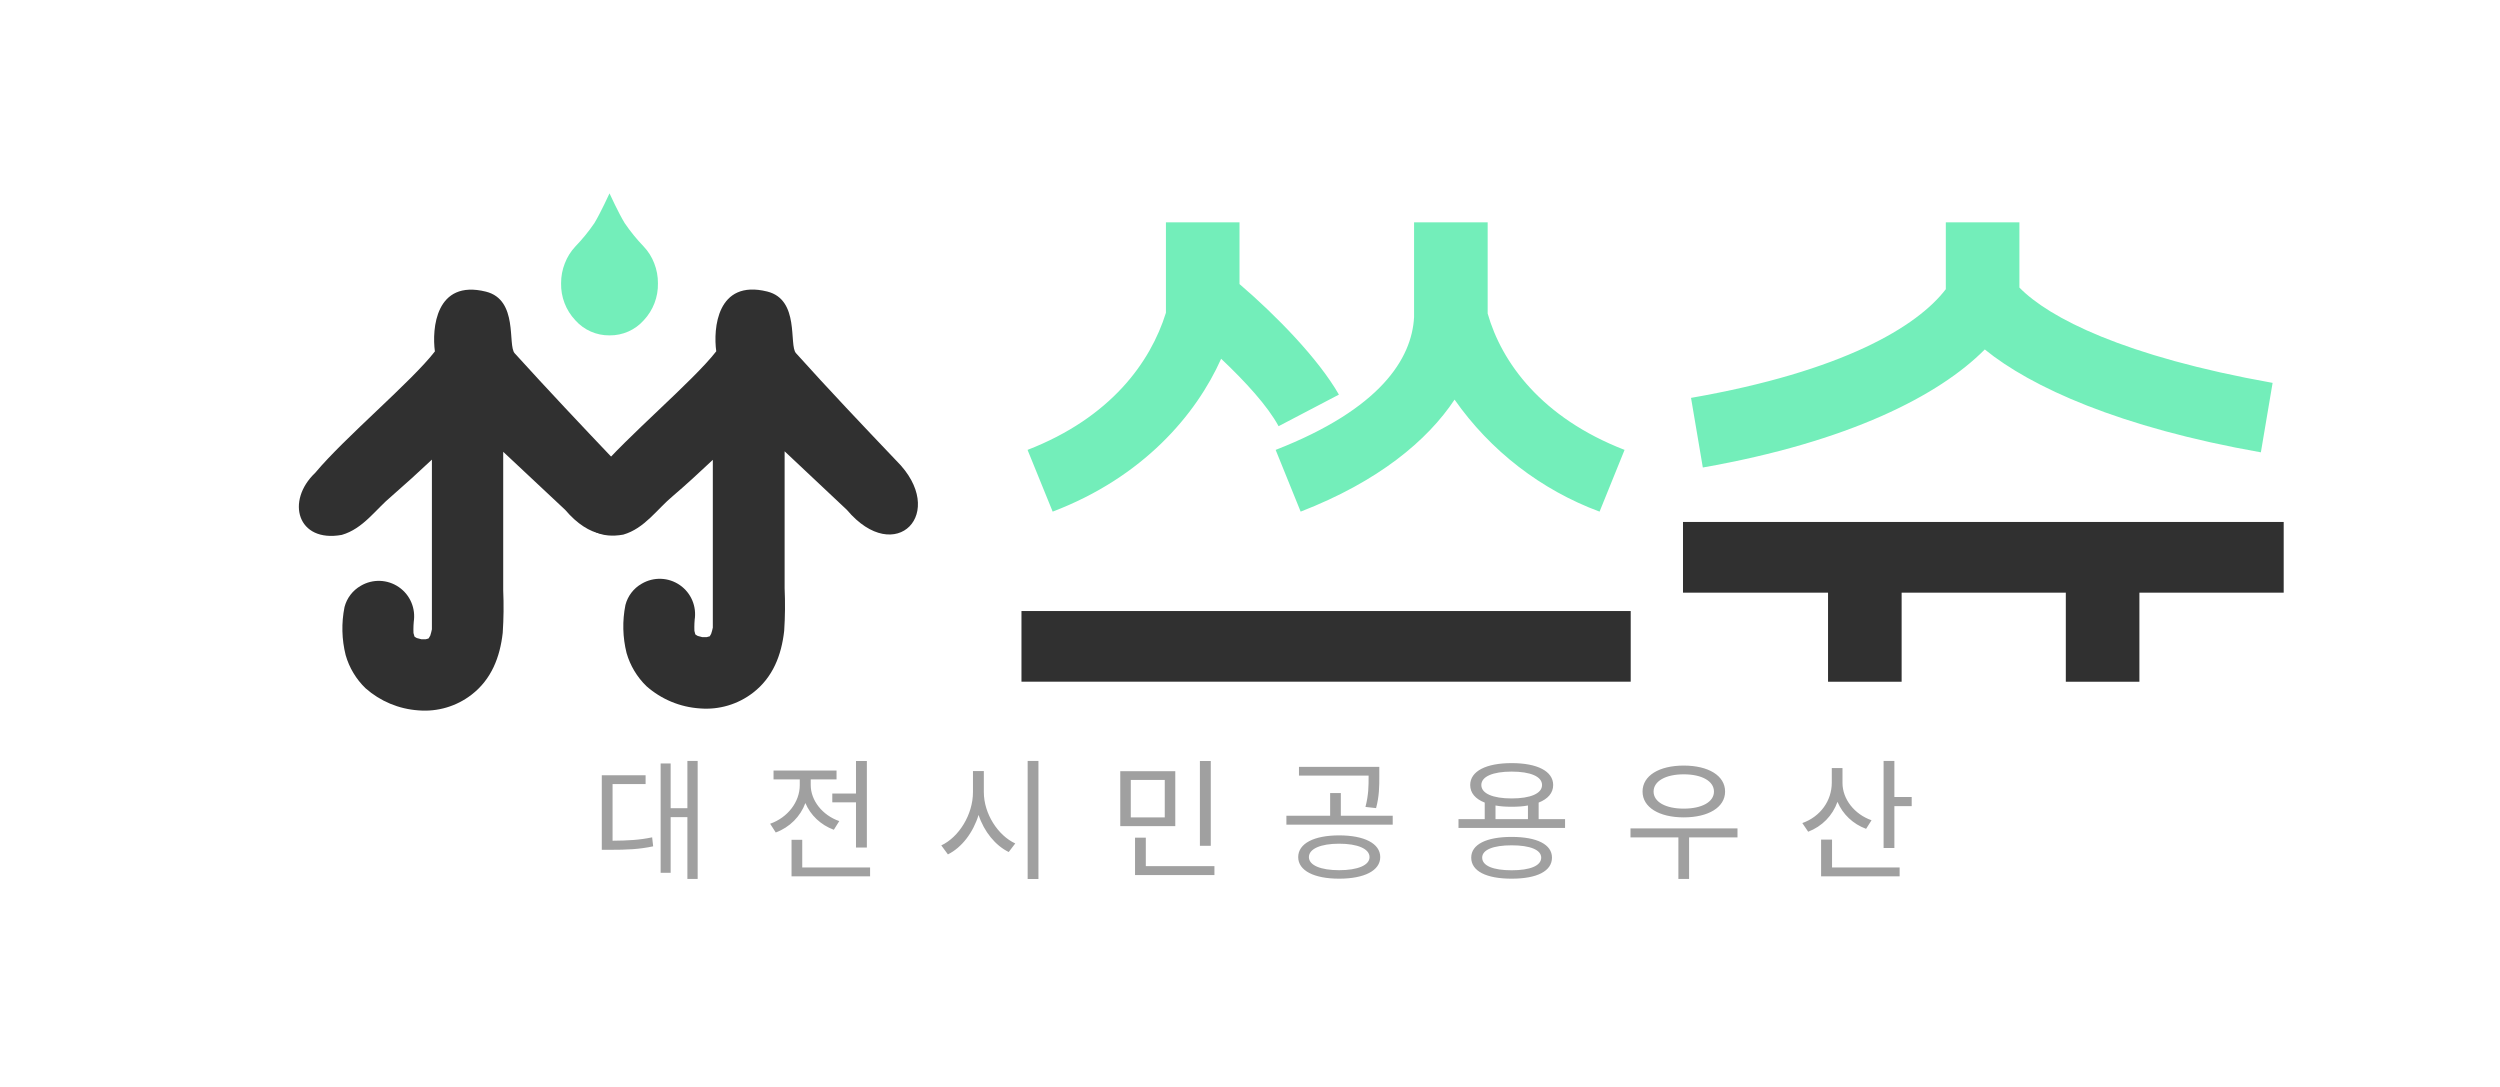
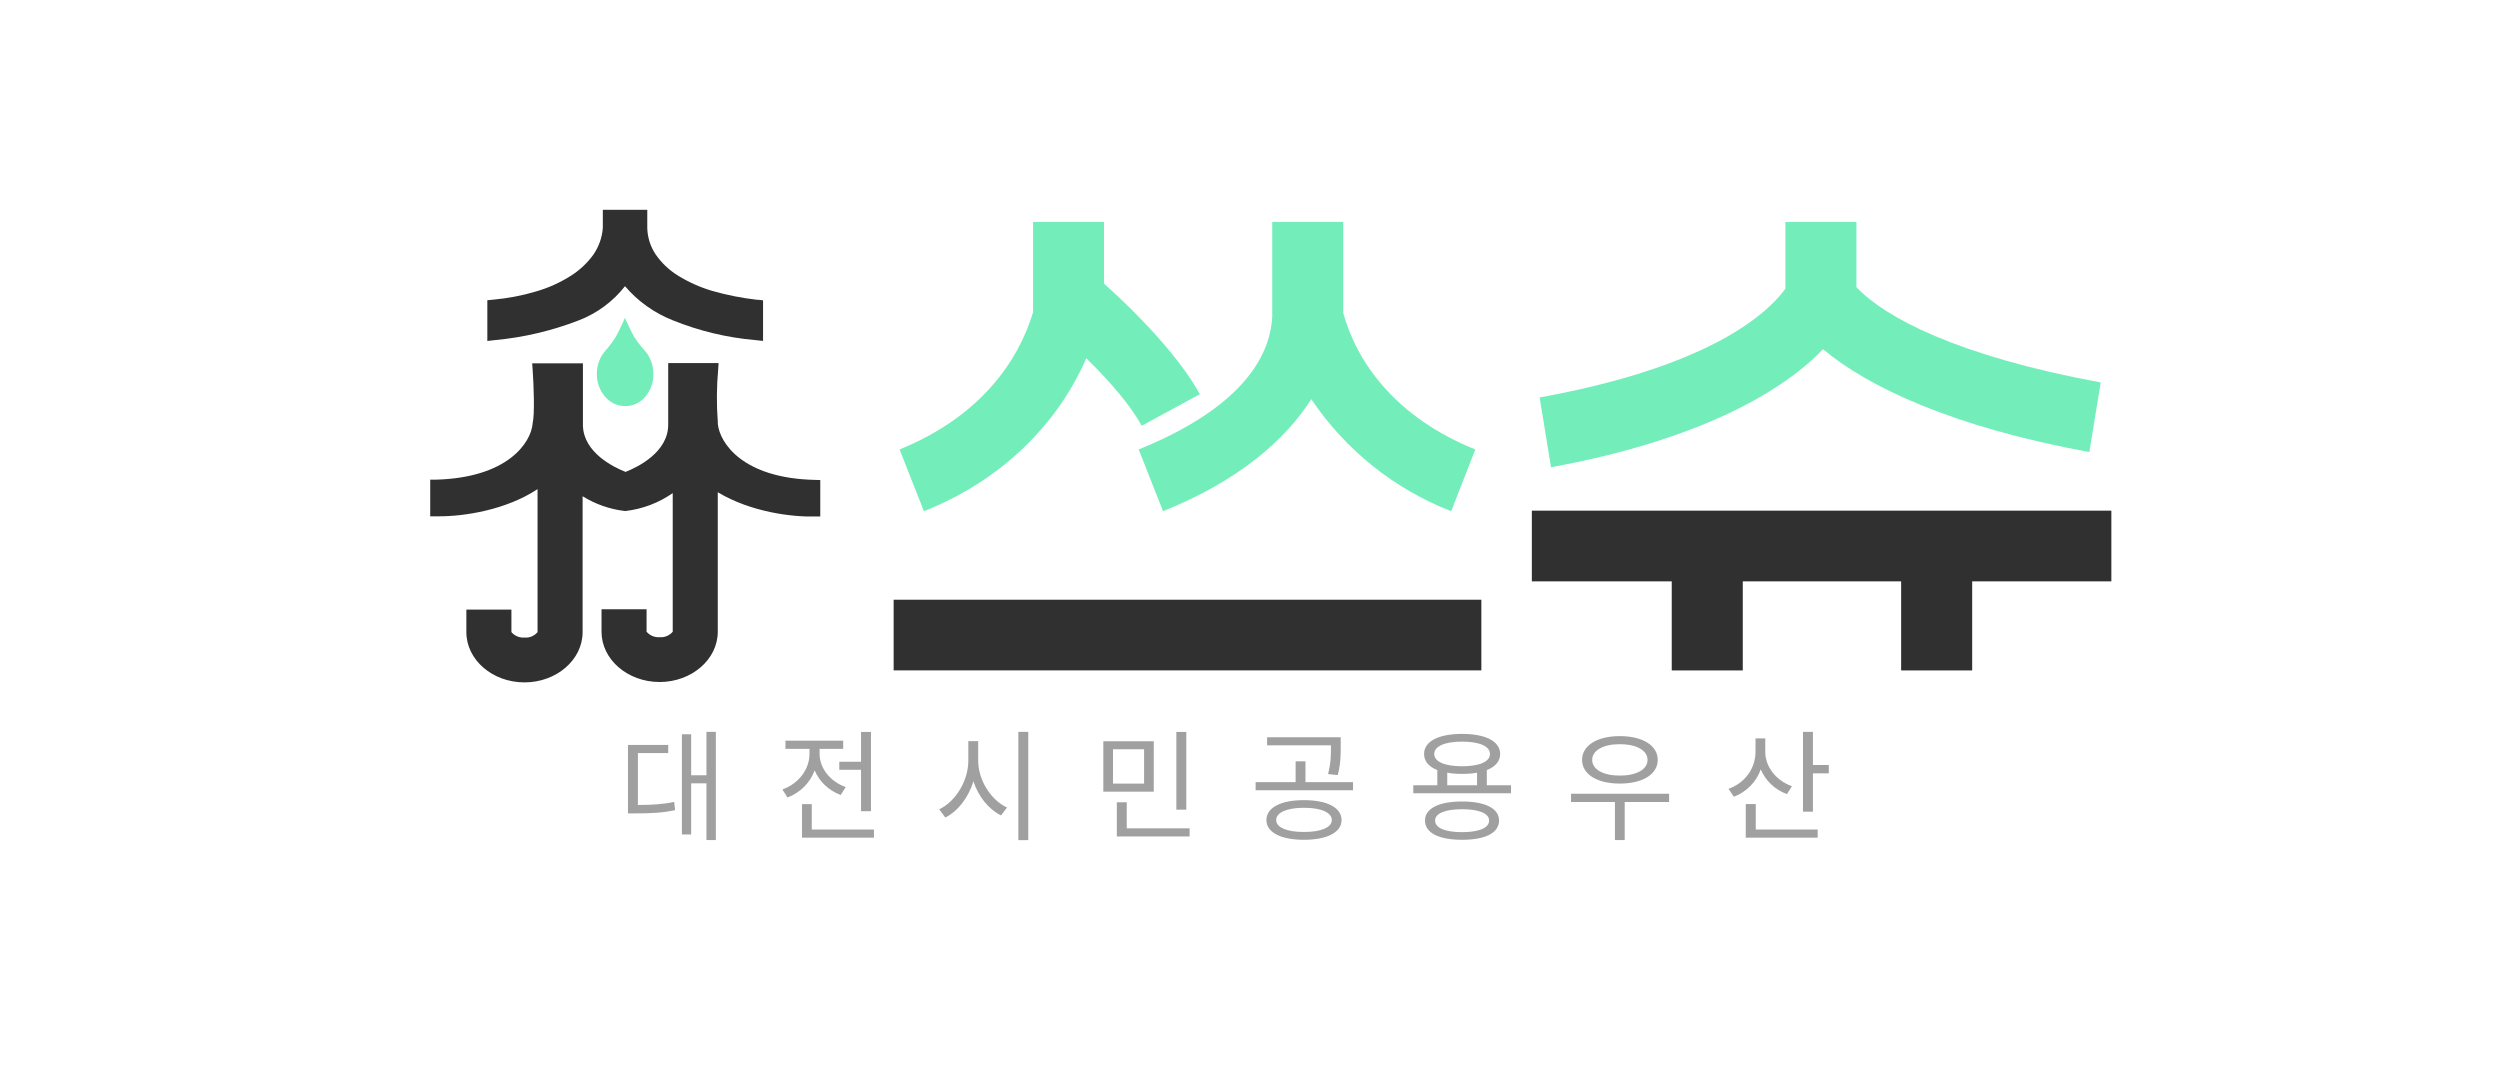
<svg xmlns="http://www.w3.org/2000/svg" id="레이어_1" data-name="레이어 1" viewBox="0 0 460 200">
-   <path d="M112.15,61.71a8.29,8.29,0,0,1-6.3-2.79,9.63,9.63,0,0,1-2.61-6.81,9.84,9.84,0,0,1,.69-3.66,9.49,9.49,0,0,1,1.93-3.09,32.85,32.85,0,0,0,3.51-4.31c1.11-1.83,2.78-5.47,2.78-5.47s1.67,3.64,2.79,5.47a33.11,33.11,0,0,0,3.5,4.31,9.35,9.35,0,0,1,1.94,3.09,9.83,9.83,0,0,1,.68,3.66,9.63,9.63,0,0,1-2.6,6.81A8.29,8.29,0,0,1,112.15,61.71Z" style="fill:#73eeba" />
-   <path d="M113.14,84.75C106.91,78.2,100.78,71.7,94.7,65c-1.34-1.48.74-9.84-5.3-11.34-9.27-2.3-9.94,6.87-9.38,11C75.76,70.18,63.44,80.48,58,87c-5.46,5.17-3.29,12.91,4.89,11.42,3.95-1.14,6.23-4.7,9.18-7.14,2.38-2.07,4.91-4.37,7.4-6.71v28.17c0,1,0,2,0,3.06a11.43,11.43,0,0,1-.3,1.15c-.09.16-.18.32-.28.48l0,0-.07.06-.47.13a7.69,7.69,0,0,1-.83,0,8.48,8.48,0,0,1-.83-.22l-.39-.23,0,0-.06-.12c-.06-.19-.11-.39-.16-.58a16,16,0,0,1,.13-2.76l-.1.79a6.51,6.51,0,0,0-9.72-6.72,6.33,6.33,0,0,0-3,3.92,20.14,20.14,0,0,0,.21,8.84,13.71,13.71,0,0,0,3.66,6.1A16.37,16.37,0,0,0,77,130.71a14.06,14.06,0,0,0,9.77-2.89C90.43,125,92,120.9,92.5,116.45a70.69,70.69,0,0,0,.09-7.84V90.4c0-2.42,0-4.85,0-7.27L104,93.82C113,104.43,122.8,94.32,113.14,84.75Z" style="fill:#303030" />
-   <path d="M164.91,84.75c-6.24-6.55-12.36-13-18.45-19.77-1.34-1.48.75-9.84-5.29-11.34-9.27-2.3-9.95,6.87-9.38,11-4.26,5.5-16.58,15.8-22,22.31-5.47,5.17-3.3,12.91,4.89,11.42,3.94-1.14,6.22-4.7,9.17-7.14,2.35-2,4.85-4.31,7.31-6.62v27.8c0,1,0,2,0,3.07a9.3,9.3,0,0,1-.31,1.15,4.39,4.39,0,0,1-.27.47l0,0-.08,0a3.47,3.47,0,0,1-.46.13,7.66,7.66,0,0,1-.83,0l-.83-.22-.39-.23,0,0a.75.75,0,0,0-.07-.12l-.15-.58a15.84,15.84,0,0,1,.13-2.75c0,.26-.07.53-.1.79a6.51,6.51,0,0,0-9.72-6.72,6.31,6.31,0,0,0-3,3.91,20.18,20.18,0,0,0,.21,8.85,13.82,13.82,0,0,0,3.66,6.1,16.47,16.47,0,0,0,9.85,4.09,14.07,14.07,0,0,0,9.77-2.9c3.65-2.82,5.22-6.91,5.72-11.37a70.51,70.51,0,0,0,.08-7.83V90.13c0-2.36,0-4.73,0-7.09l11.46,10.78C164.78,104.43,174.57,94.32,164.91,84.75Z" style="fill:#303030" />
-   <path d="M189.07,82.78c15.3-5.94,22.62-16.11,25.46-25.23V40.91h13.54V52.27c6.78,5.81,14.51,13.74,18.29,20.34l-11.1,5.81c-2-3.7-6.1-8.19-10.57-12.41-4.6,10.3-14.35,21.79-31,28.13Zm45.65,0C254,75.25,259.78,66,260.19,58.35V40.91h13.54V57.69c2.57,9,9.88,19.15,25.19,25.09l-4.6,11.36a56.64,56.64,0,0,1-26.68-20.61c-5,7.53-14,15.06-28.32,20.61Z" style="fill:#73eeba" />
-   <rect x="187.95" y="112.43" width="112.1" height="13" style="fill:#303030" />
-   <polygon points="336.36 125.44 336.36 109.05 309.67 109.05 309.67 96.04 420.2 96.04 420.2 109.05 393.65 109.05 393.65 125.44 380.11 125.44 380.11 109.05 349.9 109.05 349.9 125.44 336.36 125.44" style="fill:#303030" />
-   <path d="M311.15,73.21c27.91-4.87,41.59-13.09,46.88-20V40.91h13.54v12c5.42,5.56,19.23,12.66,46.59,17.54L416,83.23c-26-4.59-42.28-12-50.8-18.93-8.41,8.49-25.06,17-51.88,21.72Z" style="fill:#73eeba" />
-   <text transform="translate(108.76 159.85)" style="font-size:24px;fill:#a0a0a0;font-family:Korail-Round-Gothic-Medium, Korail Round Gothic Medium;font-weight:500;letter-spacing:0.4em">대전시민공용우산</text>
+   <text transform="translate(113.75 152.85)" style="font-size:22px;fill:#a0a0a0;font-family:Korail-Round-Gothic-Medium, Korail Round Gothic Medium;font-weight:500;letter-spacing:0.4em">대전시민공용우산</text>
+   <path d="M165.52,82.7c14.75-6,21.82-16.12,24.56-25.23V40.83h13.06V52.19c6.54,5.81,14,13.73,17.64,20.34l-10.71,5.81c-2-3.7-5.88-8.19-10.19-12.42C195.44,76.23,186,87.72,170,94.06Zm44,0c18.56-7.53,24.18-16.78,24.57-24.44V40.83h13.07V57.6c2.48,9,9.53,19.15,24.3,25.1l-4.44,11.36a55,55,0,0,1-25.74-20.61C236.47,81,227.85,88.51,214,94.06Z" style="fill:#73eeba" />
+   <rect x="164.43" y="110.35" width="108.14" height="13" style="fill:#303030" />
+   <polygon points="307.6 123.36 307.6 106.97 281.86 106.97 281.86 93.96 388.49 93.96 388.49 106.97 362.88 106.97 362.88 123.36 349.81 123.36 349.81 106.97 320.67 106.97 320.67 123.36 307.6 123.36" style="fill:#303030" />
+   <path d="M283.29,73.13c26.93-4.87,40.12-13.09,45.22-20V40.83h13.07v12c5.23,5.57,18.55,12.67,44.95,17.54l-2.09,12.81c-25.1-4.59-40.78-12-49-18.93-8.11,8.49-24.18,17-50.05,21.72Z" style="fill:#73eeba" />
+   <path d="M115,74.72A4.75,4.75,0,0,1,111.35,73a6.19,6.19,0,0,1-1.53-4.24,6.65,6.65,0,0,1,.4-2.27,6,6,0,0,1,1.14-1.92,20.13,20.13,0,0,0,2-2.69c.65-1.13,1.63-3.4,1.63-3.4s1,2.27,1.63,3.4a19.86,19.86,0,0,0,2.06,2.69,5.94,5.94,0,0,1,1.13,1.92,6.42,6.42,0,0,1,.4,2.27A6.19,6.19,0,0,1,118.73,73,4.74,4.74,0,0,1,115,74.72Z" style="fill:#73eeba" />
+   <path d="M149.93,88.3C136.58,88,132.42,81.44,132.08,78v-.32h0a58.73,58.73,0,0,1,.07-9.8l.07-1.07h-9.27V78.14c0,5.08-5.61,7.81-7.85,8.69-2.2-.87-7.69-3.54-7.84-8.49v-.1h0a.38.38,0,0,1,0-.1V66.85H97.92L98,67.92c.22,3.13.4,8.38,0,10L98,78c-.33,3.4-4.5,9.91-17.84,10.26l-1,0V95l1,0,.75,0c4.44,0,12.16-1.13,18-5v26.31a2.81,2.81,0,0,1-2.41,1,2.87,2.87,0,0,1-2.4-1v-4.14H85.81v4.14c0,5.1,4.8,9.25,10.69,9.25s10.7-4.15,10.7-9.25v-25a18.83,18.83,0,0,0,7.73,2.71l.11,0,.11,0a19,19,0,0,0,8.63-3.29v25.51a2.81,2.81,0,0,1-2.41,1,2.87,2.87,0,0,1-2.4-1v-4.14h-8.29v4.14c0,5.1,4.8,9.25,10.69,9.25s10.7-4.15,10.7-9.25V90.57c6.08,3.67,13.79,4.59,17.86,4.46l1,0V88.33Z" style="fill:#303030" />
+   <path d="M139.53,55.16l-.23,0A50.9,50.9,0,0,1,131,53.51a26,26,0,0,1-6.38-2.88,13.77,13.77,0,0,1-4-3.85A9.13,9.13,0,0,1,119.1,42V38.6h-8.18v3.34a9.94,9.94,0,0,1-1.75,4.93,15,15,0,0,1-4.24,3.94,24.49,24.49,0,0,1-6.31,2.82,39.64,39.64,0,0,1-7.81,1.5l-1.14.11v7.5l1.4-.16a57.39,57.39,0,0,0,15.44-3.64A19.85,19.85,0,0,0,115,52.66a22.3,22.3,0,0,0,8.78,6.27A52.56,52.56,0,0,0,139,62.58l1.4.15V55.26Z" style="fill:#303030" />
</svg>
